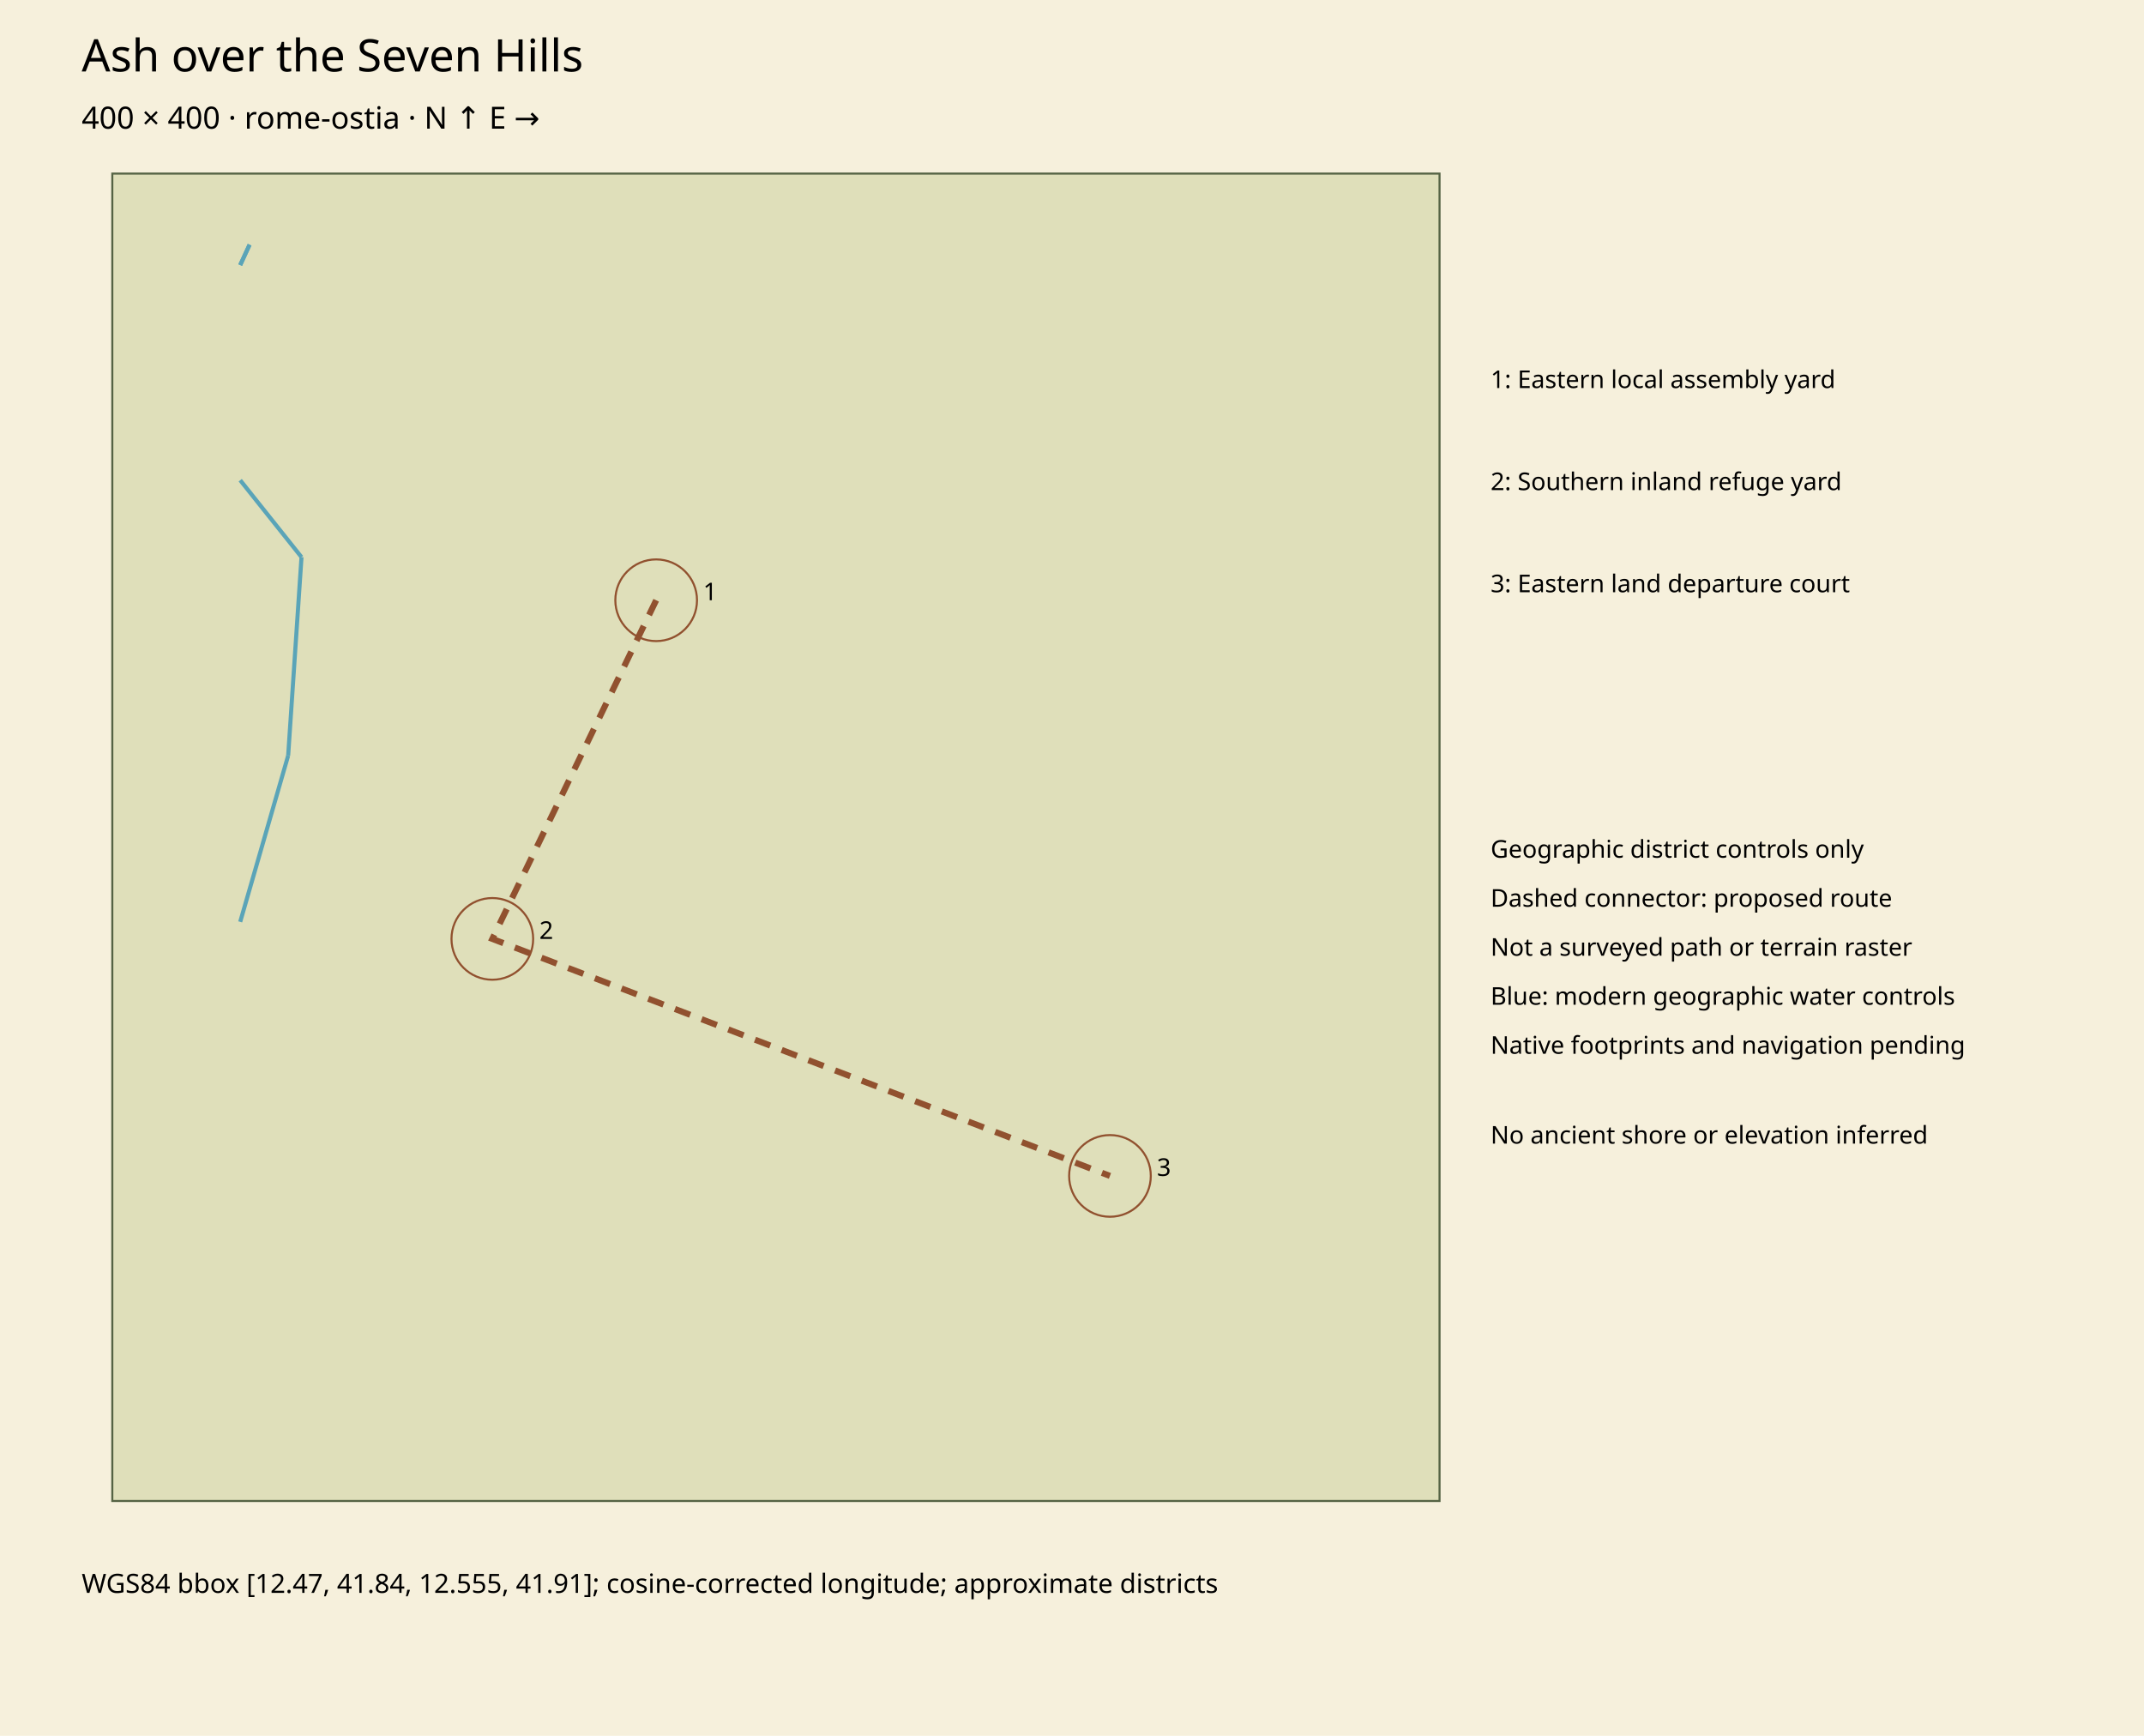
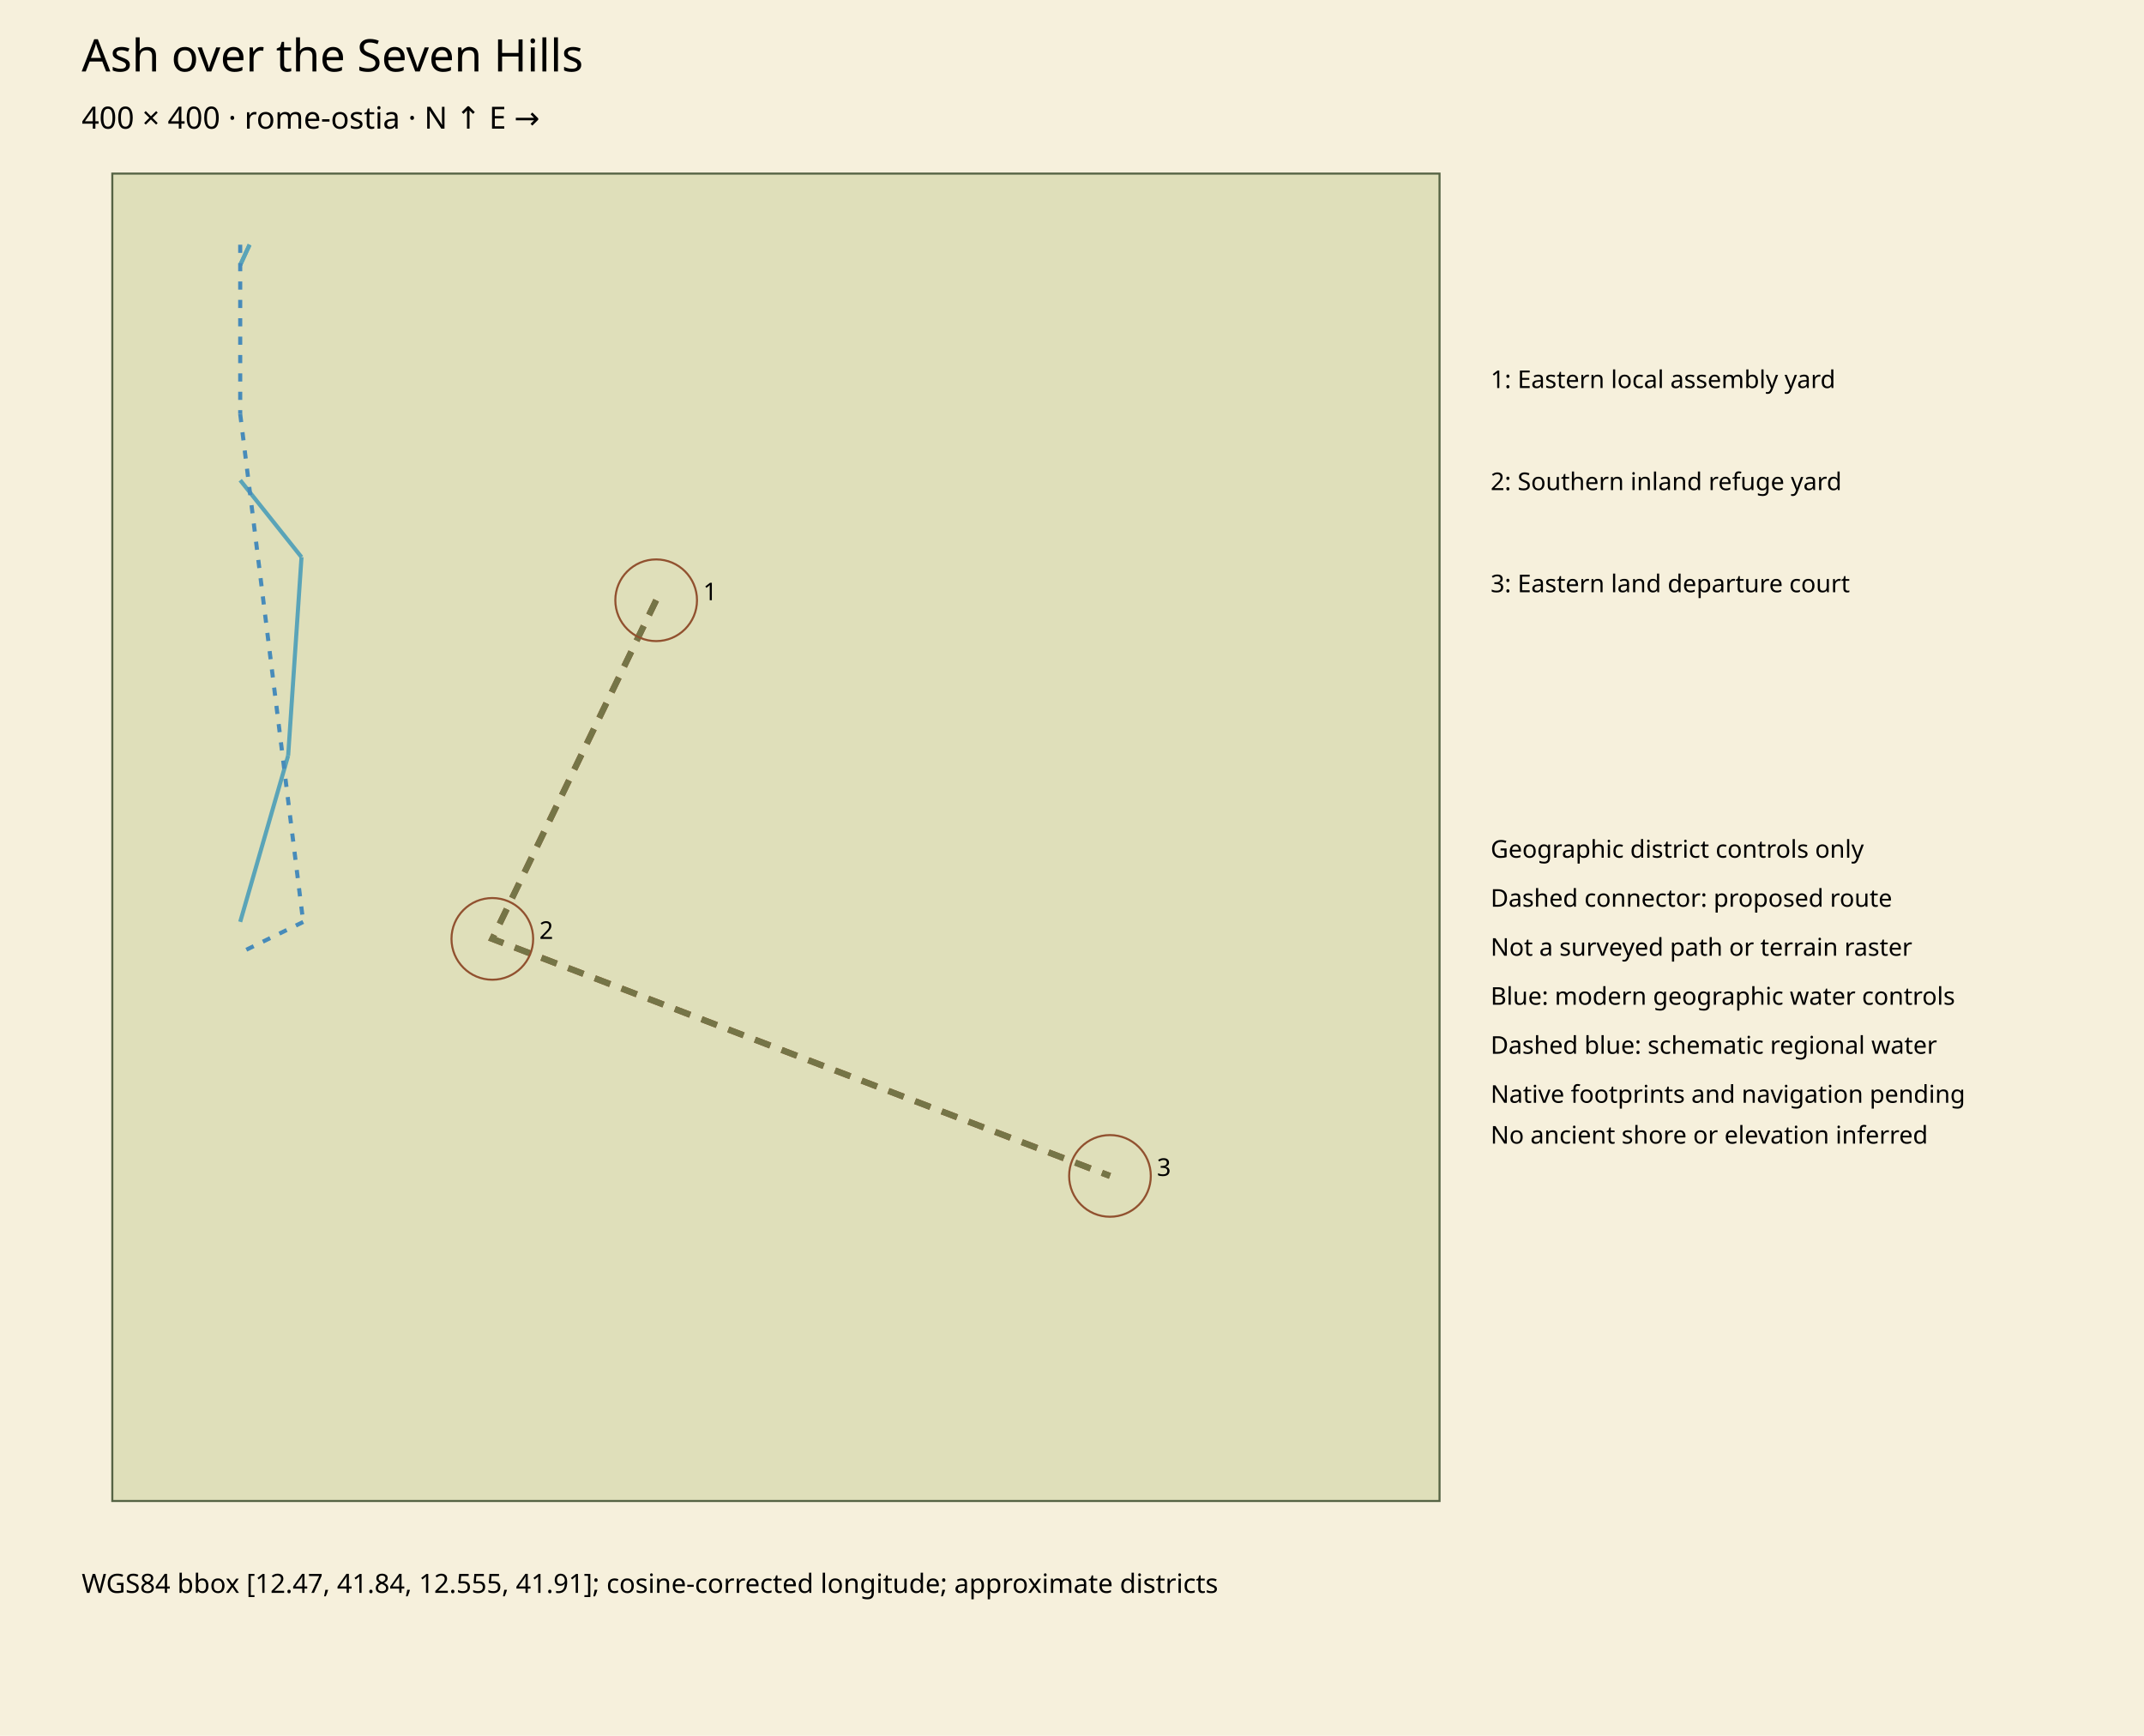
<svg xmlns="http://www.w3.org/2000/svg" viewBox="0 0 1050 850" role="img" aria-label="Ash over the Seven Hills geographic districts">
  <rect width="1050" height="850" fill="#f6f0dc" />
  <rect x="55" y="85" width="650" height="650" fill="#dfdfba" stroke="#556344" />
  <text x="40" y="35" font-family="sans-serif" font-size="22">Ash over the Seven Hills</text>
  <text x="40" y="63" font-family="sans-serif" font-size="15">400 × 400 · rome-ostia · N ↑ E →</text>
  <polyline points="122.23,119.83 117.64,129.80" fill="none" stroke="#5aa4b8" stroke-width="2" />
  <polyline points="122.23,119.83 117.64,129.80" fill="none" stroke="#5aa4b8" stroke-width="2" />
  <polyline points="117.64,235.15 147.66,272.82" fill="none" stroke="#5aa4b8" stroke-width="2" />
  <polyline points="147.66,272.82 141.13,369.97" fill="none" stroke="#5aa4b8" stroke-width="2" />
  <polyline points="141.13,369.97 117.64,451.41" fill="none" stroke="#5aa4b8" stroke-width="2" />
-   <polyline points="321.35,293.93 241.11,459.75 543.59,575.82" fill="none" stroke="#91512f" stroke-width="3" stroke-dasharray="8 6" />
+   <polyline data-control="schematic-water" points="117.64,119.83 117.64,202.73" fill="none" stroke="#478bba" stroke-width="2" stroke-dasharray="4 5" />
+   <polyline data-control="schematic-water" points="117.64,202.73 148.49,451.46" fill="none" stroke="#478bba" stroke-width="2" stroke-dasharray="4 5" />
+   <polyline data-control="schematic-water" points="148.49,451.46 117.64,466.53" fill="none" stroke="#478bba" stroke-width="2" stroke-dasharray="4 5" />
+   <polyline data-corridor="main" points="321.35,293.93 241.11,459.75 543.59,575.82" fill="none" stroke="#91512f" stroke-width="3" stroke-dasharray="8 6" />
+   <polyline data-corridor="relief" points="321.35,293.93 241.11,459.75 543.59,575.82" fill="none" stroke="#757547" stroke-width="3" stroke-dasharray="8 6" />
  <circle cx="321.35" cy="293.93" r="20" fill="none" stroke="#91512f" />
  <text x="344.35" y="293.93" font-family="sans-serif">1</text>
  <text x="730" y="190" font-family="sans-serif" font-size="12">1: Eastern local assembly yard</text>
  <circle cx="241.11" cy="459.75" r="20" fill="none" stroke="#91512f" />
  <text x="264.11" y="459.75" font-family="sans-serif">2</text>
  <text x="730" y="240" font-family="sans-serif" font-size="12">2: Southern inland refuge yard</text>
  <circle cx="543.59" cy="575.82" r="20" fill="none" stroke="#91512f" />
  <text x="566.59" y="575.82" font-family="sans-serif">3</text>
  <text x="730" y="290" font-family="sans-serif" font-size="12">3: Eastern land departure court</text>
  <text x="730" y="420" font-family="sans-serif" font-size="12">Geographic district controls only</text>
  <text x="730" y="444" font-family="sans-serif" font-size="12">Dashed connector: proposed route</text>
  <text x="730" y="468" font-family="sans-serif" font-size="12">Not a surveyed path or terrain raster</text>
  <text x="730" y="492" font-family="sans-serif" font-size="12">Blue: modern geographic water controls</text>
-   <text x="730" y="516" font-family="sans-serif" font-size="12">Native footprints and navigation pending</text>
+   <text x="730" y="516" font-family="sans-serif" font-size="12">Dashed blue: schematic regional water</text>
+   <text x="730" y="540" font-family="sans-serif" font-size="12">Native footprints and navigation pending</text>
  <text x="730" y="560" font-family="sans-serif" font-size="12">No ancient shore or elevation inferred</text>
  <text x="40" y="780" font-family="sans-serif" font-size="13">WGS84 bbox [12.47, 41.84, 12.555, 41.91]; cosine-corrected longitude; approximate districts</text>
</svg>
